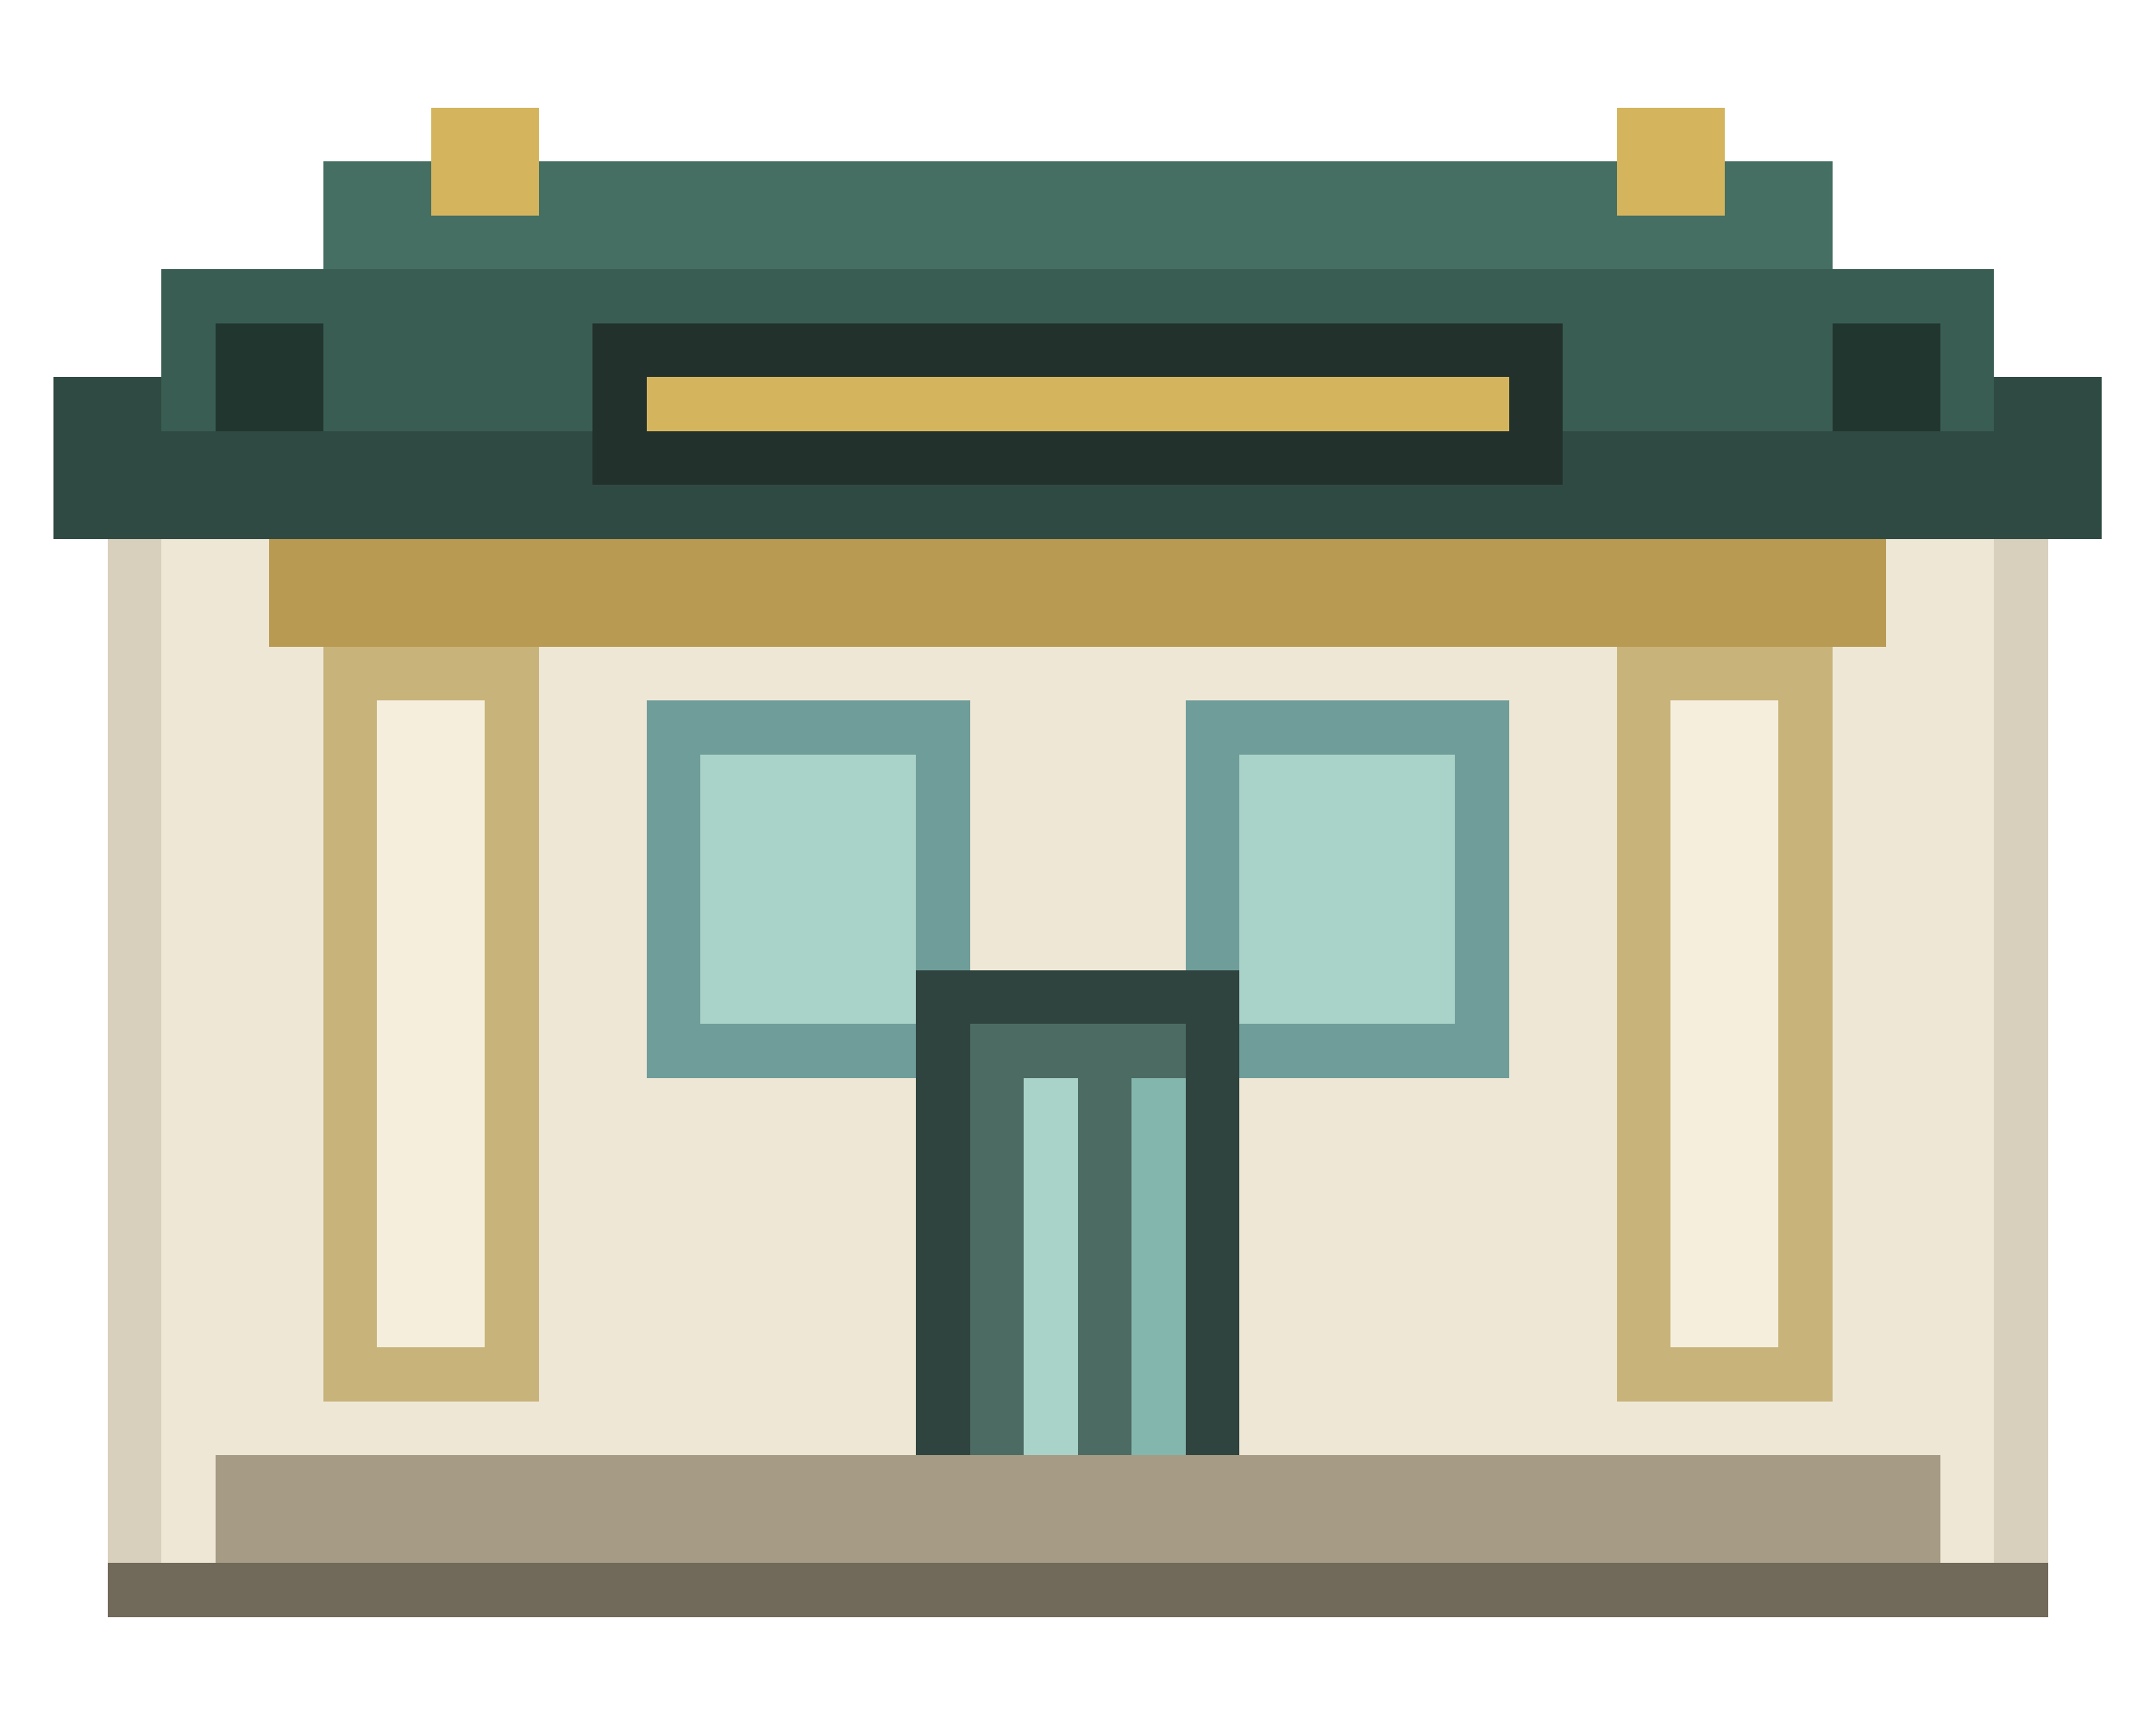
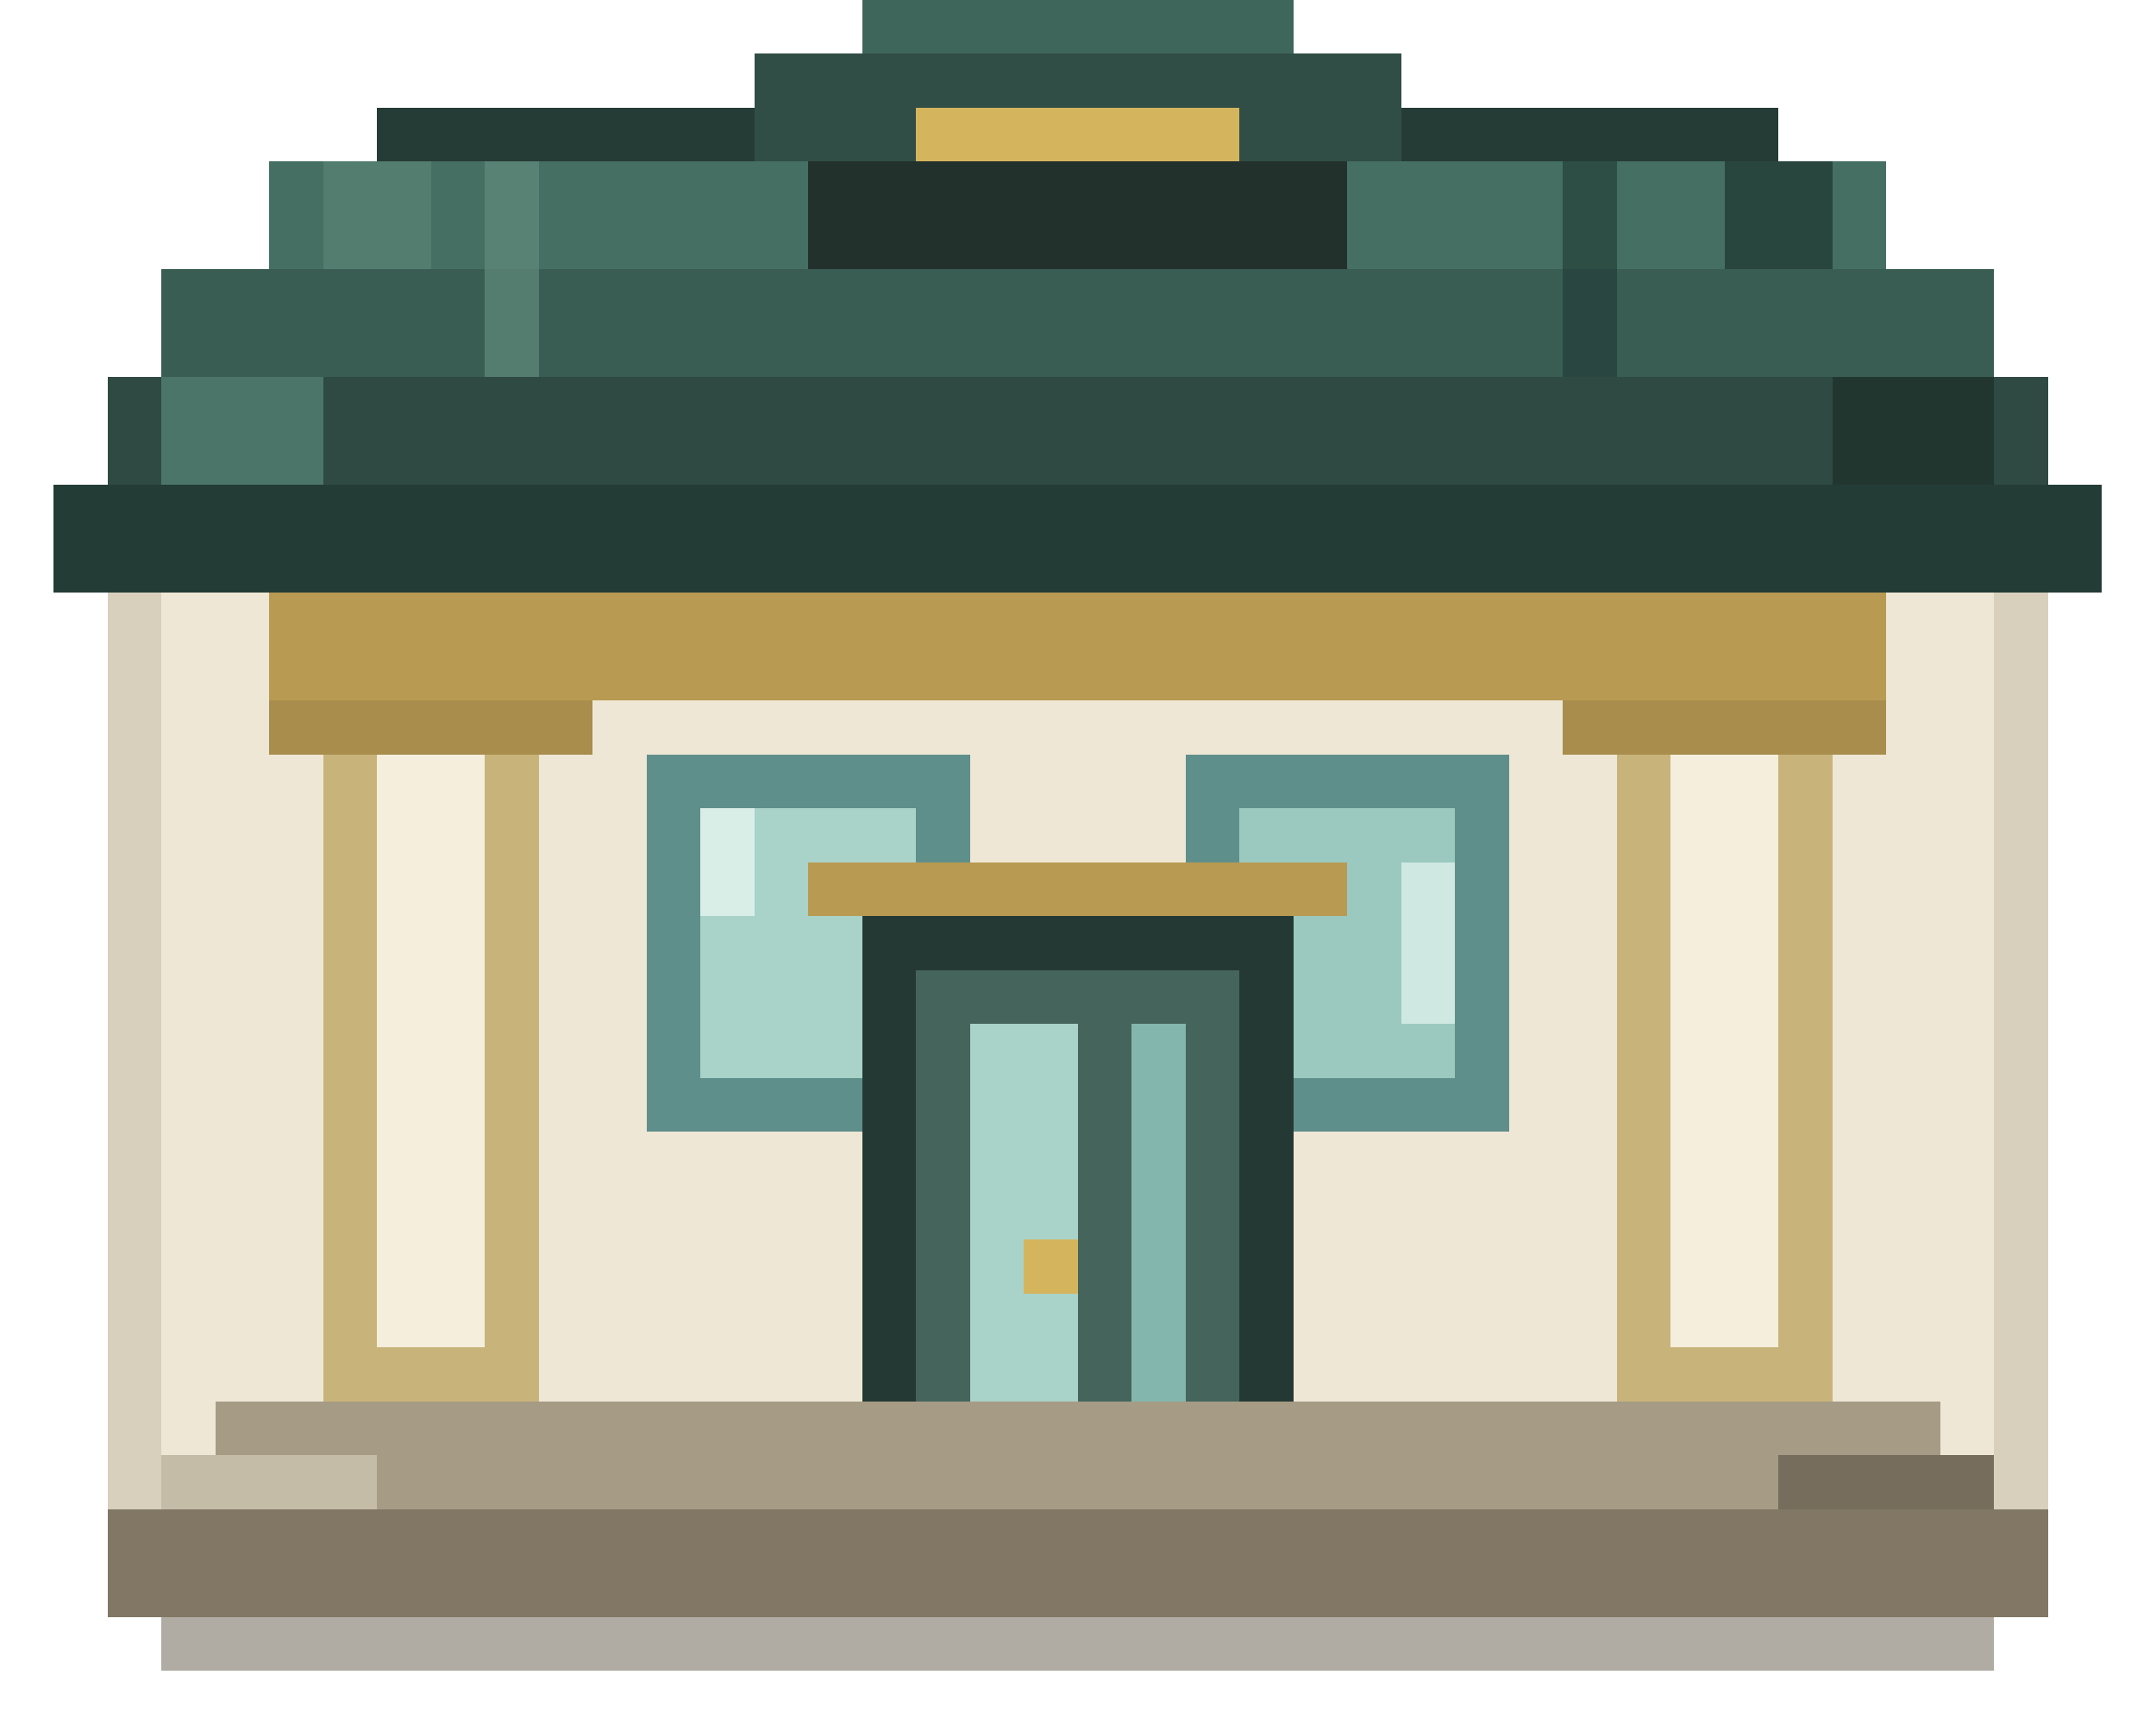
<svg xmlns="http://www.w3.org/2000/svg" width="160" height="128" viewBox="0 0 160 128" shape-rendering="crispEdges">
  <rect width="160" height="128" fill="none" />
-   <rect x="8" y="32" width="144" height="88" fill="#d8d0bd" />
-   <rect x="12" y="36" width="136" height="80" fill="#eee7d5" />
-   <rect x="4" y="28" width="152" height="12" fill="#2f4a43" />
-   <rect x="12" y="20" width="136" height="12" fill="#395d52" />
-   <rect x="24" y="12" width="112" height="8" fill="#456f62" />
-   <rect x="20" y="40" width="120" height="8" fill="#b89a52" />
-   <rect x="24" y="48" width="16" height="56" fill="#c8b47b" />
-   <rect x="120" y="48" width="16" height="56" fill="#c8b47b" />
-   <rect x="28" y="52" width="8" height="48" fill="#f5eedc" />
-   <rect x="124" y="52" width="8" height="48" fill="#f5eedc" />
-   <rect x="48" y="52" width="24" height="28" fill="#6f9e9a" />
-   <rect x="52" y="56" width="16" height="20" fill="#a9d2c8" />
-   <rect x="88" y="52" width="24" height="28" fill="#6f9e9a" />
-   <rect x="92" y="56" width="16" height="20" fill="#a9d2c8" />
-   <rect x="68" y="72" width="24" height="44" fill="#30443f" />
-   <rect x="72" y="76" width="16" height="36" fill="#4c6b63" />
-   <rect x="76" y="80" width="4" height="28" fill="#a9d2c8" />
-   <rect x="84" y="80" width="4" height="28" fill="#83b6ad" />
-   <rect x="16" y="108" width="128" height="8" fill="#a69b84" />
-   <rect x="8" y="116" width="144" height="4" fill="#716959" />
-   <rect x="44" y="24" width="72" height="12" fill="#23312d" />
-   <rect x="48" y="28" width="64" height="4" fill="#d4b55e" />
-   <rect x="32" y="8" width="8" height="8" fill="#d4b55e" />
-   <rect x="120" y="8" width="8" height="8" fill="#d4b55e" />
-   <rect x="16" y="24" width="8" height="8" fill="#223630" />
-   <rect x="136" y="24" width="8" height="8" fill="#223630" />
+   <rect x="12" y="116" width="136" height="8" fill="#6f6657" opacity=".55" />
+   <rect x="8" y="40" width="144" height="80" fill="#d8d0bd" />
+   <rect x="12" y="44" width="136" height="72" fill="#eee7d5" />
+   <rect x="28" y="8" width="104" height="4" fill="#253b36" />
+   <rect x="20" y="12" width="120" height="8" fill="#456f62" />
+   <rect x="12" y="20" width="136" height="8" fill="#395d52" />
+   <rect x="8" y="28" width="144" height="12" fill="#2f4a43" />
+   <rect x="4" y="36" width="152" height="8" fill="#243c36" />
+   <rect x="24" y="12" width="8" height="8" fill="#527d6f" />
+   <rect x="128" y="12" width="8" height="8" fill="#29463e" />
+   <rect x="12" y="28" width="12" height="8" fill="#4b7568" />
+   <rect x="136" y="28" width="12" height="8" fill="#223630" />
+   <rect x="36" y="12" width="4" height="16" fill="#5d8879" opacity=".75" />
+   <rect x="116" y="12" width="4" height="16" fill="#203c35" opacity=".65" />
+   <rect x="56" y="4" width="48" height="8" fill="#304e45" />
+   <rect x="64" y="0" width="32" height="4" fill="#3f665a" />
+   <rect x="60" y="12" width="40" height="8" fill="#23312d" />
+   <rect x="68" y="8" width="24" height="4" fill="#d4b55e" />
+   <rect x="20" y="44" width="120" height="8" fill="#b89a52" />
+   <rect x="24" y="52" width="16" height="52" fill="#c8b47b" />
+   <rect x="120" y="52" width="16" height="52" fill="#c8b47b" />
+   <rect x="28" y="56" width="8" height="44" fill="#f5eedc" />
+   <rect x="124" y="56" width="8" height="44" fill="#f5eedc" />
+   <rect x="20" y="52" width="24" height="4" fill="#a88d4c" />
+   <rect x="116" y="52" width="24" height="4" fill="#a88d4c" />
+   <rect x="48" y="56" width="24" height="28" fill="#5f8f8b" />
+   <rect x="52" y="60" width="16" height="20" fill="#a9d2c8" />
+   <rect x="52" y="60" width="4" height="8" fill="#d8eee7" />
+   <rect x="88" y="56" width="24" height="28" fill="#5f8f8b" />
+   <rect x="92" y="60" width="16" height="20" fill="#9bc9c0" />
+   <rect x="104" y="64" width="4" height="12" fill="#cfe8e1" />
+   <rect x="64" y="68" width="32" height="48" fill="#253934" />
+   <rect x="68" y="72" width="24" height="44" fill="#45645c" />
+   <rect x="72" y="76" width="8" height="36" fill="#a9d2c8" />
+   <rect x="84" y="76" width="4" height="36" fill="#83b6ad" />
+   <rect x="76" y="92" width="4" height="4" fill="#d4b55e" />
+   <rect x="60" y="64" width="40" height="4" fill="#b89a52" />
+   <rect x="16" y="104" width="128" height="8" fill="#a69b84" />
+   <rect x="8" y="112" width="144" height="8" fill="#817764" />
+   <rect x="12" y="108" width="16" height="4" fill="#c5bca8" />
+   <rect x="132" y="108" width="16" height="4" fill="#766d5d" />
</svg>
